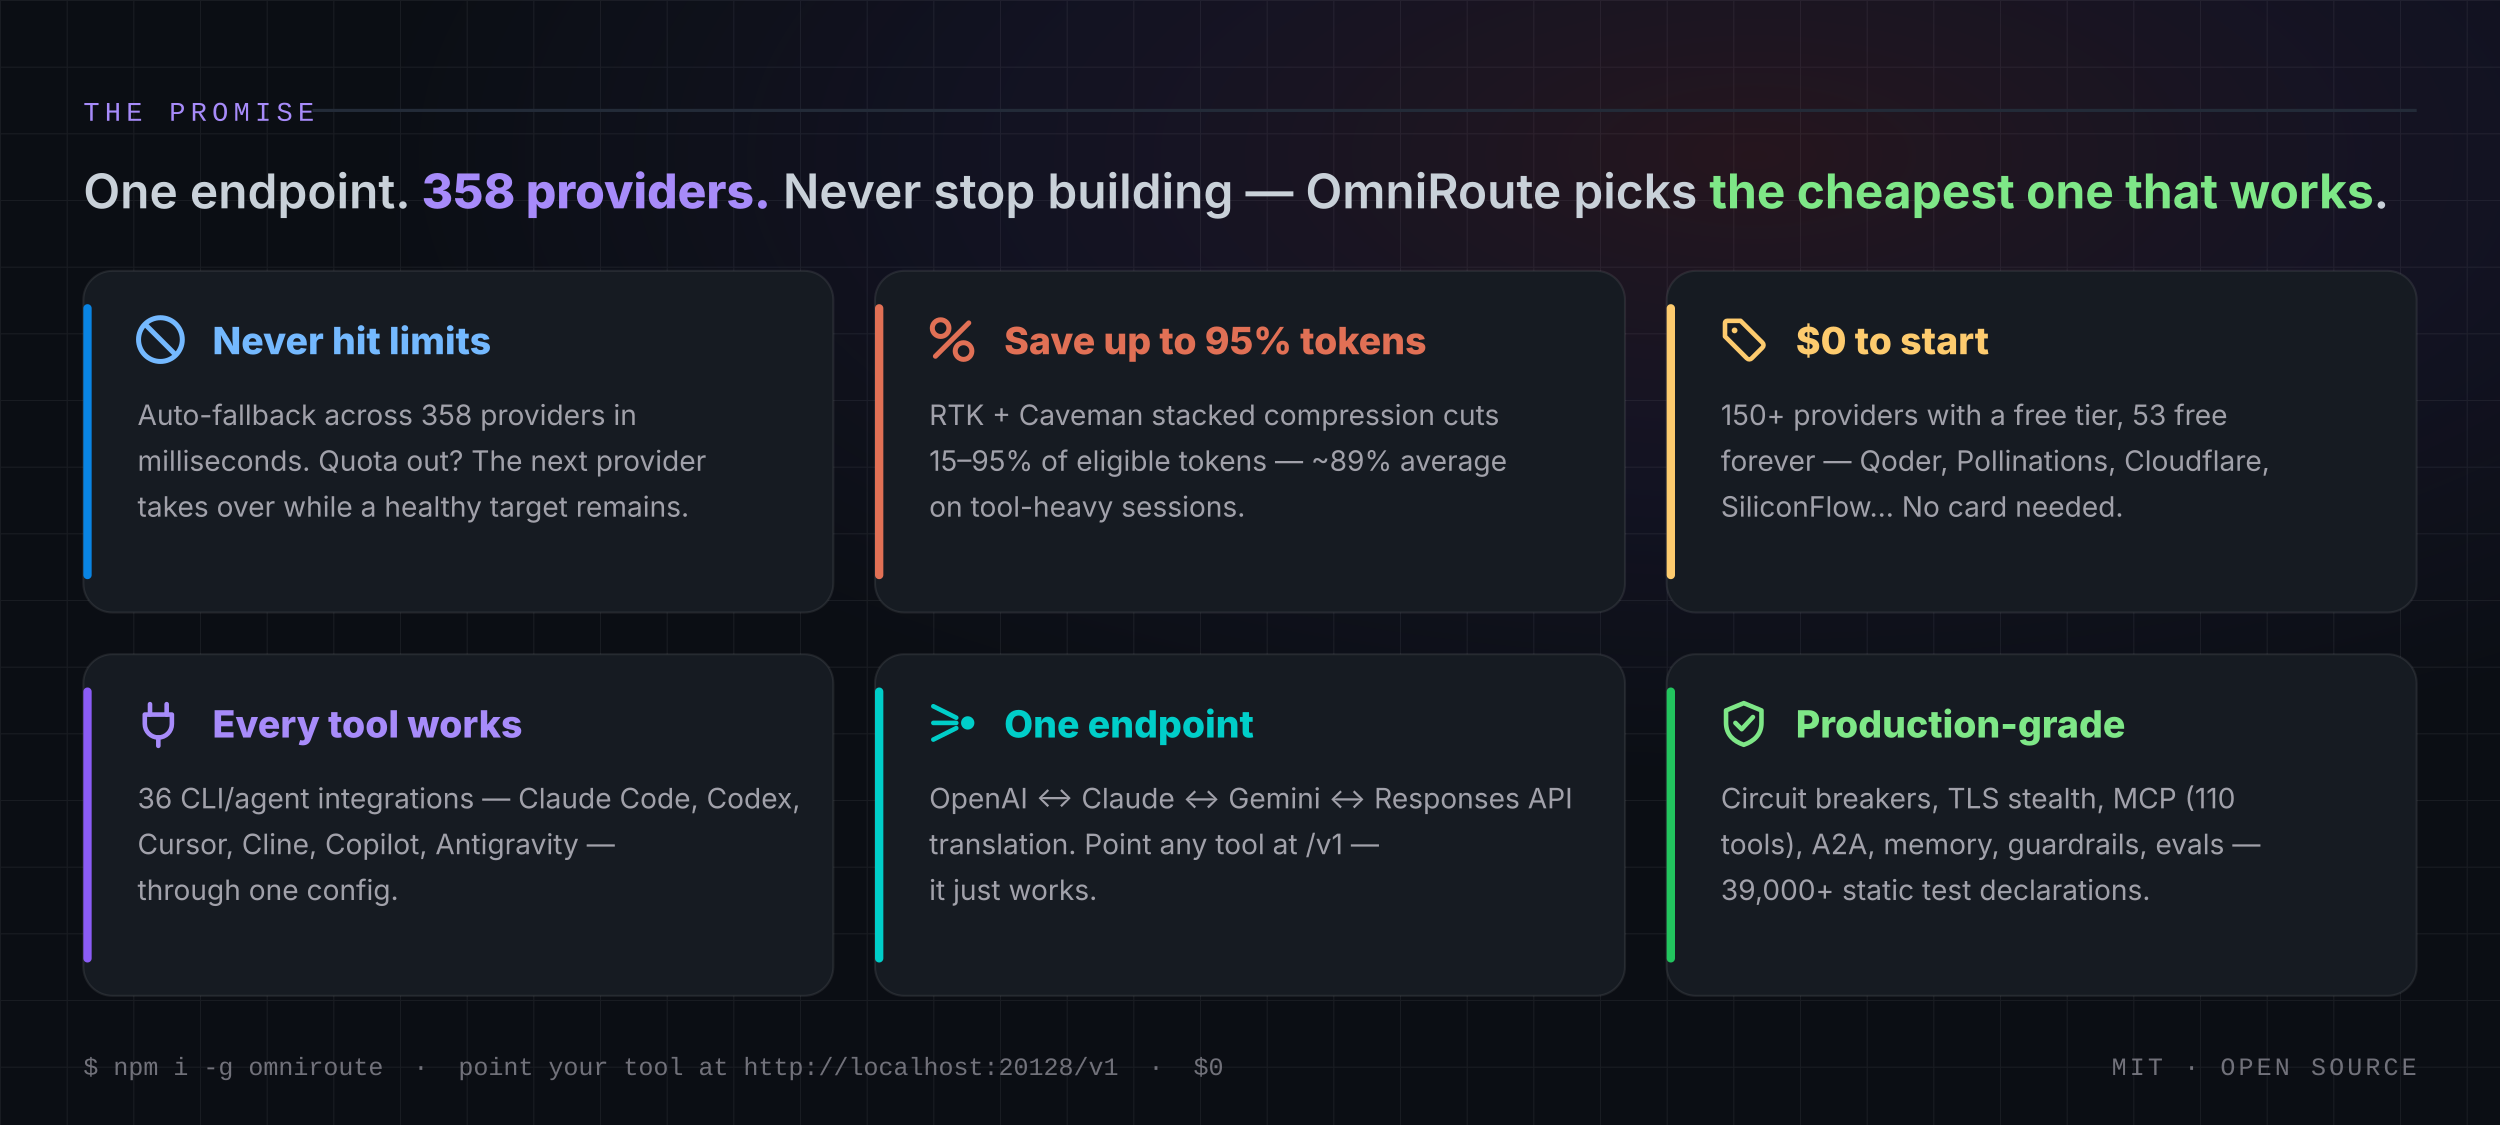
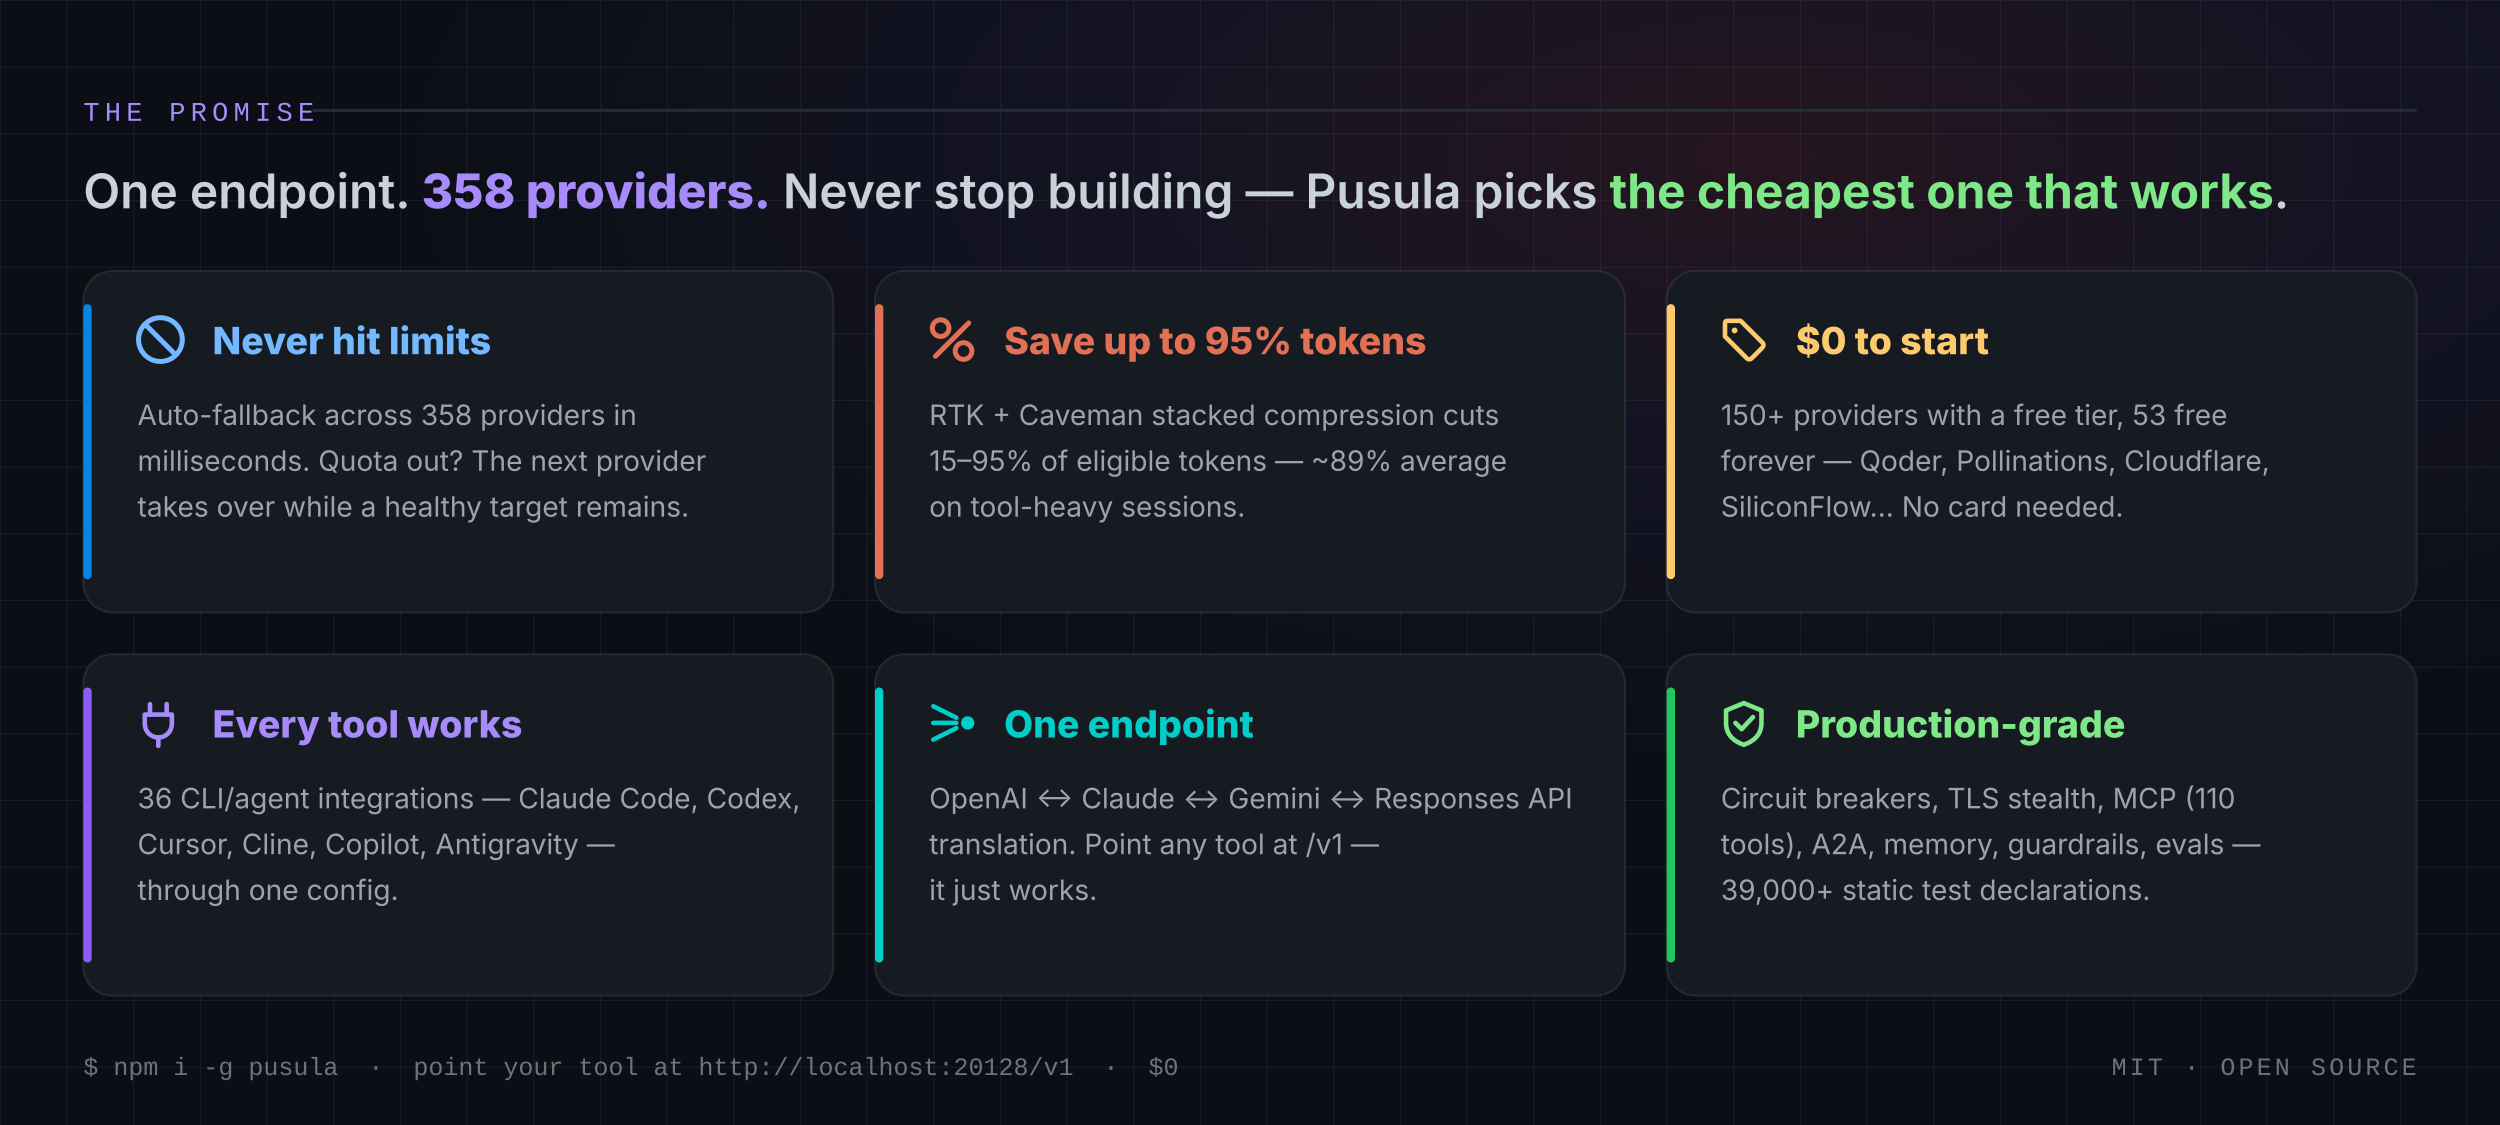
- <svg xmlns="http://www.w3.org/2000/svg" viewBox="0 0 1200 540" role="img" aria-label="The OmniRoute promise: one endpoint and 358 providers. Six pillars. Resilient fallback: automatic routing continues while another healthy target is available. Save up to 95 percent of eligible tokens: RTK plus Caveman stacked compression averages about 89 percent on tool-heavy sessions. Zero dollars to start: 150+ providers with a free tier and 54 recurring or keyless free-forever providers. Every tool works: 36 CLI and agent integration records, including Claude Code, Codex, Cursor, Cline, Copilot and Antigravity, through one config. One endpoint: OpenAI, Claude, Gemini and Responses API translation at /v1. Production controls: circuit breakers, TLS stealth, MCP with 110 tools, A2A, memory, guardrails, evals, and 39,000+ static test declarations across 5,100+ tracked test files.">
+ <svg xmlns="http://www.w3.org/2000/svg" viewBox="0 0 1200 540" role="img" aria-label="The Pusula promise: one endpoint and 358 providers. Six pillars. Resilient fallback: automatic routing continues while another healthy target is available. Save up to 95 percent of eligible tokens: RTK plus Caveman stacked compression averages about 89 percent on tool-heavy sessions. Zero dollars to start: 150+ providers with a free tier and 54 recurring or keyless free-forever providers. Every tool works: 36 CLI and agent integration records, including Claude Code, Codex, Cursor, Cline, Copilot and Antigravity, through one config. One endpoint: OpenAI, Claude, Gemini and Responses API translation at /v1. Production controls: circuit breakers, TLS stealth, MCP with 110 tools, A2A, memory, guardrails, evals, and 39,000+ static test declarations across 5,100+ tracked test files.">
  <defs>
    <pattern id="gridPaperP" width="32" height="32" patternUnits="userSpaceOnUse">
      <path d="M 32 0 L 0 0 0 32" fill="none" stroke="#ffffff" stroke-opacity="0.06" stroke-width="1" />
    </pattern>
    <radialGradient id="bgGlowP" cx="70%" cy="14%" r="55%">
      <stop offset="0%" stop-color="#e54d5e" stop-opacity="0.12" />
      <stop offset="55%" stop-color="#8b5cf6" stop-opacity="0.06" />
      <stop offset="100%" stop-color="#6366f1" stop-opacity="0" />
    </radialGradient>
  </defs>
  <rect width="1200" height="540" fill="#0b0e14" />
  <rect width="1200" height="540" fill="url(#gridPaperP)" />
  <rect width="1200" height="540" fill="url(#bgGlowP)" />
  <g>
    <text x="40" y="58" font-family="Consolas, 'Courier New', monospace" font-size="13" letter-spacing="2.5" fill="#a78bfa">THE PROMISE</text>
    <line x1="150" y1="53" x2="1160" y2="53" stroke="#232b38" stroke-width="1.5" />
  </g>
  <g>
-     <text x="40" y="100" font-family="Inter, 'Segoe UI', Arial, Helvetica, system-ui, sans-serif" font-size="23" font-weight="600" fill="#c9d1d9">One endpoint. <tspan fill="#a78bfa" font-weight="800">358 providers.</tspan> Never stop building — OmniRoute picks <tspan fill="#7ee787" font-weight="700">the cheapest one that works</tspan>.</text>
+     <text x="40" y="100" font-family="Inter, 'Segoe UI', Arial, Helvetica, system-ui, sans-serif" font-size="23" font-weight="600" fill="#c9d1d9">One endpoint. <tspan fill="#a78bfa" font-weight="800">358 providers.</tspan> Never stop building — Pusula picks <tspan fill="#7ee787" font-weight="700">the cheapest one that works</tspan>.</text>
  </g>
  <g font-family="Inter, 'Segoe UI', Arial, Helvetica, system-ui, sans-serif">
    <g>
      <rect x="40" y="130" width="360" height="164" rx="14" fill="#161b22" stroke="#ffffff" stroke-opacity="0.08" stroke-width="1" />
      <rect x="40" y="130" width="360" height="164" rx="14" fill="none" stroke="#74b9ff" stroke-width="1.5" opacity="0">
        <animate attributeName="opacity" values="0;0.9;0;0" keyTimes="0;0.055;0.12;1" dur="12s" begin="3s" repeatCount="indefinite" />
      </rect>
      <rect x="40" y="146" width="4" height="132" rx="2" fill="#0984e3" />
      <g transform="translate(66,152)" stroke="#74b9ff" stroke-width="2.4" fill="none" stroke-linecap="round">
        <circle cx="11" cy="11" r="10.5" />
        <line x1="3.9" y1="3.9" x2="18.1" y2="18.1" />
      </g>
      <text x="102" y="170" font-size="18" font-weight="800" fill="#74b9ff">Never hit limits</text>
      <text x="66" y="204" font-size="13.5" fill="#a1a1aa">Auto-fallback across 358 providers in</text>
      <text x="66" y="226" font-size="13.5" fill="#a1a1aa">milliseconds. Quota out? The next provider</text>
      <text x="66" y="248" font-size="13.5" fill="#a1a1aa">takes over while a healthy target remains.</text>
    </g>
    <g>
      <rect x="420" y="130" width="360" height="164" rx="14" fill="#161b22" stroke="#ffffff" stroke-opacity="0.08" stroke-width="1" />
      <rect x="420" y="130" width="360" height="164" rx="14" fill="none" stroke="#e17055" stroke-width="1.5" opacity="0">
        <animate attributeName="opacity" values="0;0;0.9;0;0" keyTimes="0;0.167;0.222;0.287;1" dur="12s" begin="3s" repeatCount="indefinite" />
      </rect>
      <rect x="420" y="146" width="4" height="132" rx="2" fill="#e17055" />
      <g transform="translate(446,152)" stroke="#e17055" stroke-width="2.4" fill="none" stroke-linecap="round">
        <circle cx="5.5" cy="5.5" r="4" />
        <circle cx="16.5" cy="16.5" r="4" />
        <line x1="19" y1="3" x2="3" y2="19" />
      </g>
      <text x="482" y="170" font-size="18" font-weight="800" fill="#e17055">Save up to 95% tokens</text>
      <text x="446" y="204" font-size="13.5" fill="#a1a1aa">RTK + Caveman stacked compression cuts</text>
      <text x="446" y="226" font-size="13.5" fill="#a1a1aa">15–95% of eligible tokens — ~89% average</text>
      <text x="446" y="248" font-size="13.5" fill="#a1a1aa">on tool-heavy sessions.</text>
    </g>
    <g>
      <rect x="800" y="130" width="360" height="164" rx="14" fill="#161b22" stroke="#ffffff" stroke-opacity="0.08" stroke-width="1" />
      <rect x="800" y="130" width="360" height="164" rx="14" fill="none" stroke="#fdcb6e" stroke-width="1.5" opacity="0">
        <animate attributeName="opacity" values="0;0;0.9;0;0" keyTimes="0;0.334;0.389;0.454;1" dur="12s" begin="3s" repeatCount="indefinite" />
      </rect>
      <rect x="800" y="146" width="4" height="132" rx="2" fill="#fdcb6e" />
      <g transform="translate(826,152)" stroke="#fdcb6e" stroke-width="2.2" fill="none" stroke-linecap="round" stroke-linejoin="round">
        <path d="M 2,9.5 L 2,3 A 1,1 0 0 1 3,2 L 9.5,2 L 20,12.5 A 1.6,1.6 0 0 1 20,14.8 L 14.8,20 A 1.6,1.6 0 0 1 12.5,20 Z" />
        <circle cx="6.6" cy="6.6" r="1.4" fill="#fdcb6e" stroke="none" />
      </g>
      <text x="862" y="170" font-size="18" font-weight="800" fill="#fdcb6e">$0 to start</text>
      <text x="826" y="204" font-size="13.5" fill="#a1a1aa">150+ providers with a free tier, 53 free</text>
      <text x="826" y="226" font-size="13.5" fill="#a1a1aa">forever — Qoder, Pollinations, Cloudflare,</text>
      <text x="826" y="248" font-size="13.5" fill="#a1a1aa">SiliconFlow… No card needed.</text>
    </g>
    <g>
      <rect x="40" y="314" width="360" height="164" rx="14" fill="#161b22" stroke="#ffffff" stroke-opacity="0.08" stroke-width="1" />
      <rect x="40" y="314" width="360" height="164" rx="14" fill="none" stroke="#a78bfa" stroke-width="1.5" opacity="0">
        <animate attributeName="opacity" values="0;0;0.9;0;0" keyTimes="0;0.5;0.555;0.62;1" dur="12s" begin="3s" repeatCount="indefinite" />
      </rect>
      <rect x="40" y="330" width="4" height="132" rx="2" fill="#8b5cf6" />
      <g transform="translate(66,336)" stroke="#a78bfa" stroke-width="2.2" fill="none" stroke-linecap="round" stroke-linejoin="round">
        <path d="M 6,2 L 6,7 M 14,2 L 14,7" />
        <path d="M 3.5,7 L 16.5,7 L 16.5,11.5 A 6.5,6.5 0 0 1 10,18 A 6.5,6.5 0 0 1 3.5,11.5 Z" />
        <path d="M 10,18 L 10,22" />
      </g>
      <text x="102" y="354" font-size="18" font-weight="800" fill="#a78bfa">Every tool works</text>
      <text x="66" y="388" font-size="13.5" fill="#a1a1aa">36 CLI/agent integrations — Claude Code, Codex,</text>
      <text x="66" y="410" font-size="13.5" fill="#a1a1aa">Cursor, Cline, Copilot, Antigravity —</text>
      <text x="66" y="432" font-size="13.5" fill="#a1a1aa">through one config.</text>
    </g>
    <g>
      <rect x="420" y="314" width="360" height="164" rx="14" fill="#161b22" stroke="#ffffff" stroke-opacity="0.08" stroke-width="1" />
      <rect x="420" y="314" width="360" height="164" rx="14" fill="none" stroke="#00cec9" stroke-width="1.5" opacity="0">
        <animate attributeName="opacity" values="0;0;0.9;0;0" keyTimes="0;0.667;0.722;0.787;1" dur="12s" begin="3s" repeatCount="indefinite" />
      </rect>
      <rect x="420" y="330" width="4" height="132" rx="2" fill="#00cec9" />
      <g transform="translate(446,336)" stroke="#00cec9" stroke-width="2.2" fill="none" stroke-linecap="round">
        <path d="M 2,3 L 13,8.5 M 2,11 L 13,11 M 2,19 L 13,13.5" />
        <circle cx="18.5" cy="11" r="3.2" fill="#00cec9" stroke="none" />
      </g>
      <text x="482" y="354" font-size="18" font-weight="800" fill="#00cec9">One endpoint</text>
      <text x="446" y="388" font-size="13.5" fill="#a1a1aa">OpenAI ↔ Claude ↔ Gemini ↔ Responses API</text>
      <text x="446" y="410" font-size="13.5" fill="#a1a1aa">translation. Point any tool at /v1 —</text>
      <text x="446" y="432" font-size="13.5" fill="#a1a1aa">it just works.</text>
    </g>
    <g>
      <rect x="800" y="314" width="360" height="164" rx="14" fill="#161b22" stroke="#ffffff" stroke-opacity="0.08" stroke-width="1" />
      <rect x="800" y="314" width="360" height="164" rx="14" fill="none" stroke="#7ee787" stroke-width="1.5" opacity="0">
        <animate attributeName="opacity" values="0;0;0.9;0;0" keyTimes="0;0.834;0.889;0.954;1" dur="12s" begin="3s" repeatCount="indefinite" />
      </rect>
      <rect x="800" y="330" width="4" height="132" rx="2" fill="#22c55e" />
      <g transform="translate(826,336)" stroke="#7ee787" stroke-width="2.2" fill="none" stroke-linecap="round" stroke-linejoin="round">
        <path d="M 11,1.5 L 19.5,5 L 19.5,11 C 19.5,16.5 16,19.8 11,21.5 C 6,19.8 2.5,16.5 2.5,11 L 2.5,5 Z" />
        <path d="M 7,11 L 10,14 L 15.4,8.2" />
      </g>
      <text x="862" y="354" font-size="18" font-weight="800" fill="#7ee787">Production-grade</text>
      <text x="826" y="388" font-size="13.5" fill="#a1a1aa">Circuit breakers, TLS stealth, MCP (110</text>
      <text x="826" y="410" font-size="13.5" fill="#a1a1aa">tools), A2A, memory, guardrails, evals —</text>
      <text x="826" y="432" font-size="13.5" fill="#a1a1aa">39,000+ static test declarations.</text>
    </g>
  </g>
  <g>
-     <text x="40" y="516" font-family="Consolas, 'Courier New', monospace" font-size="12" fill="#71717a">$ npm i -g omniroute  ·  point your tool at http://localhost:20128/v1  ·  $0</text>
+     <text x="40" y="516" font-family="Consolas, 'Courier New', monospace" font-size="12" fill="#71717a">$ npm i -g pusula  ·  point your tool at http://localhost:20128/v1  ·  $0</text>
    <text x="1160" y="516" text-anchor="end" font-family="Consolas, 'Courier New', monospace" font-size="12" letter-spacing="1.5" fill="#71717a">MIT · OPEN SOURCE</text>
  </g>
</svg>
